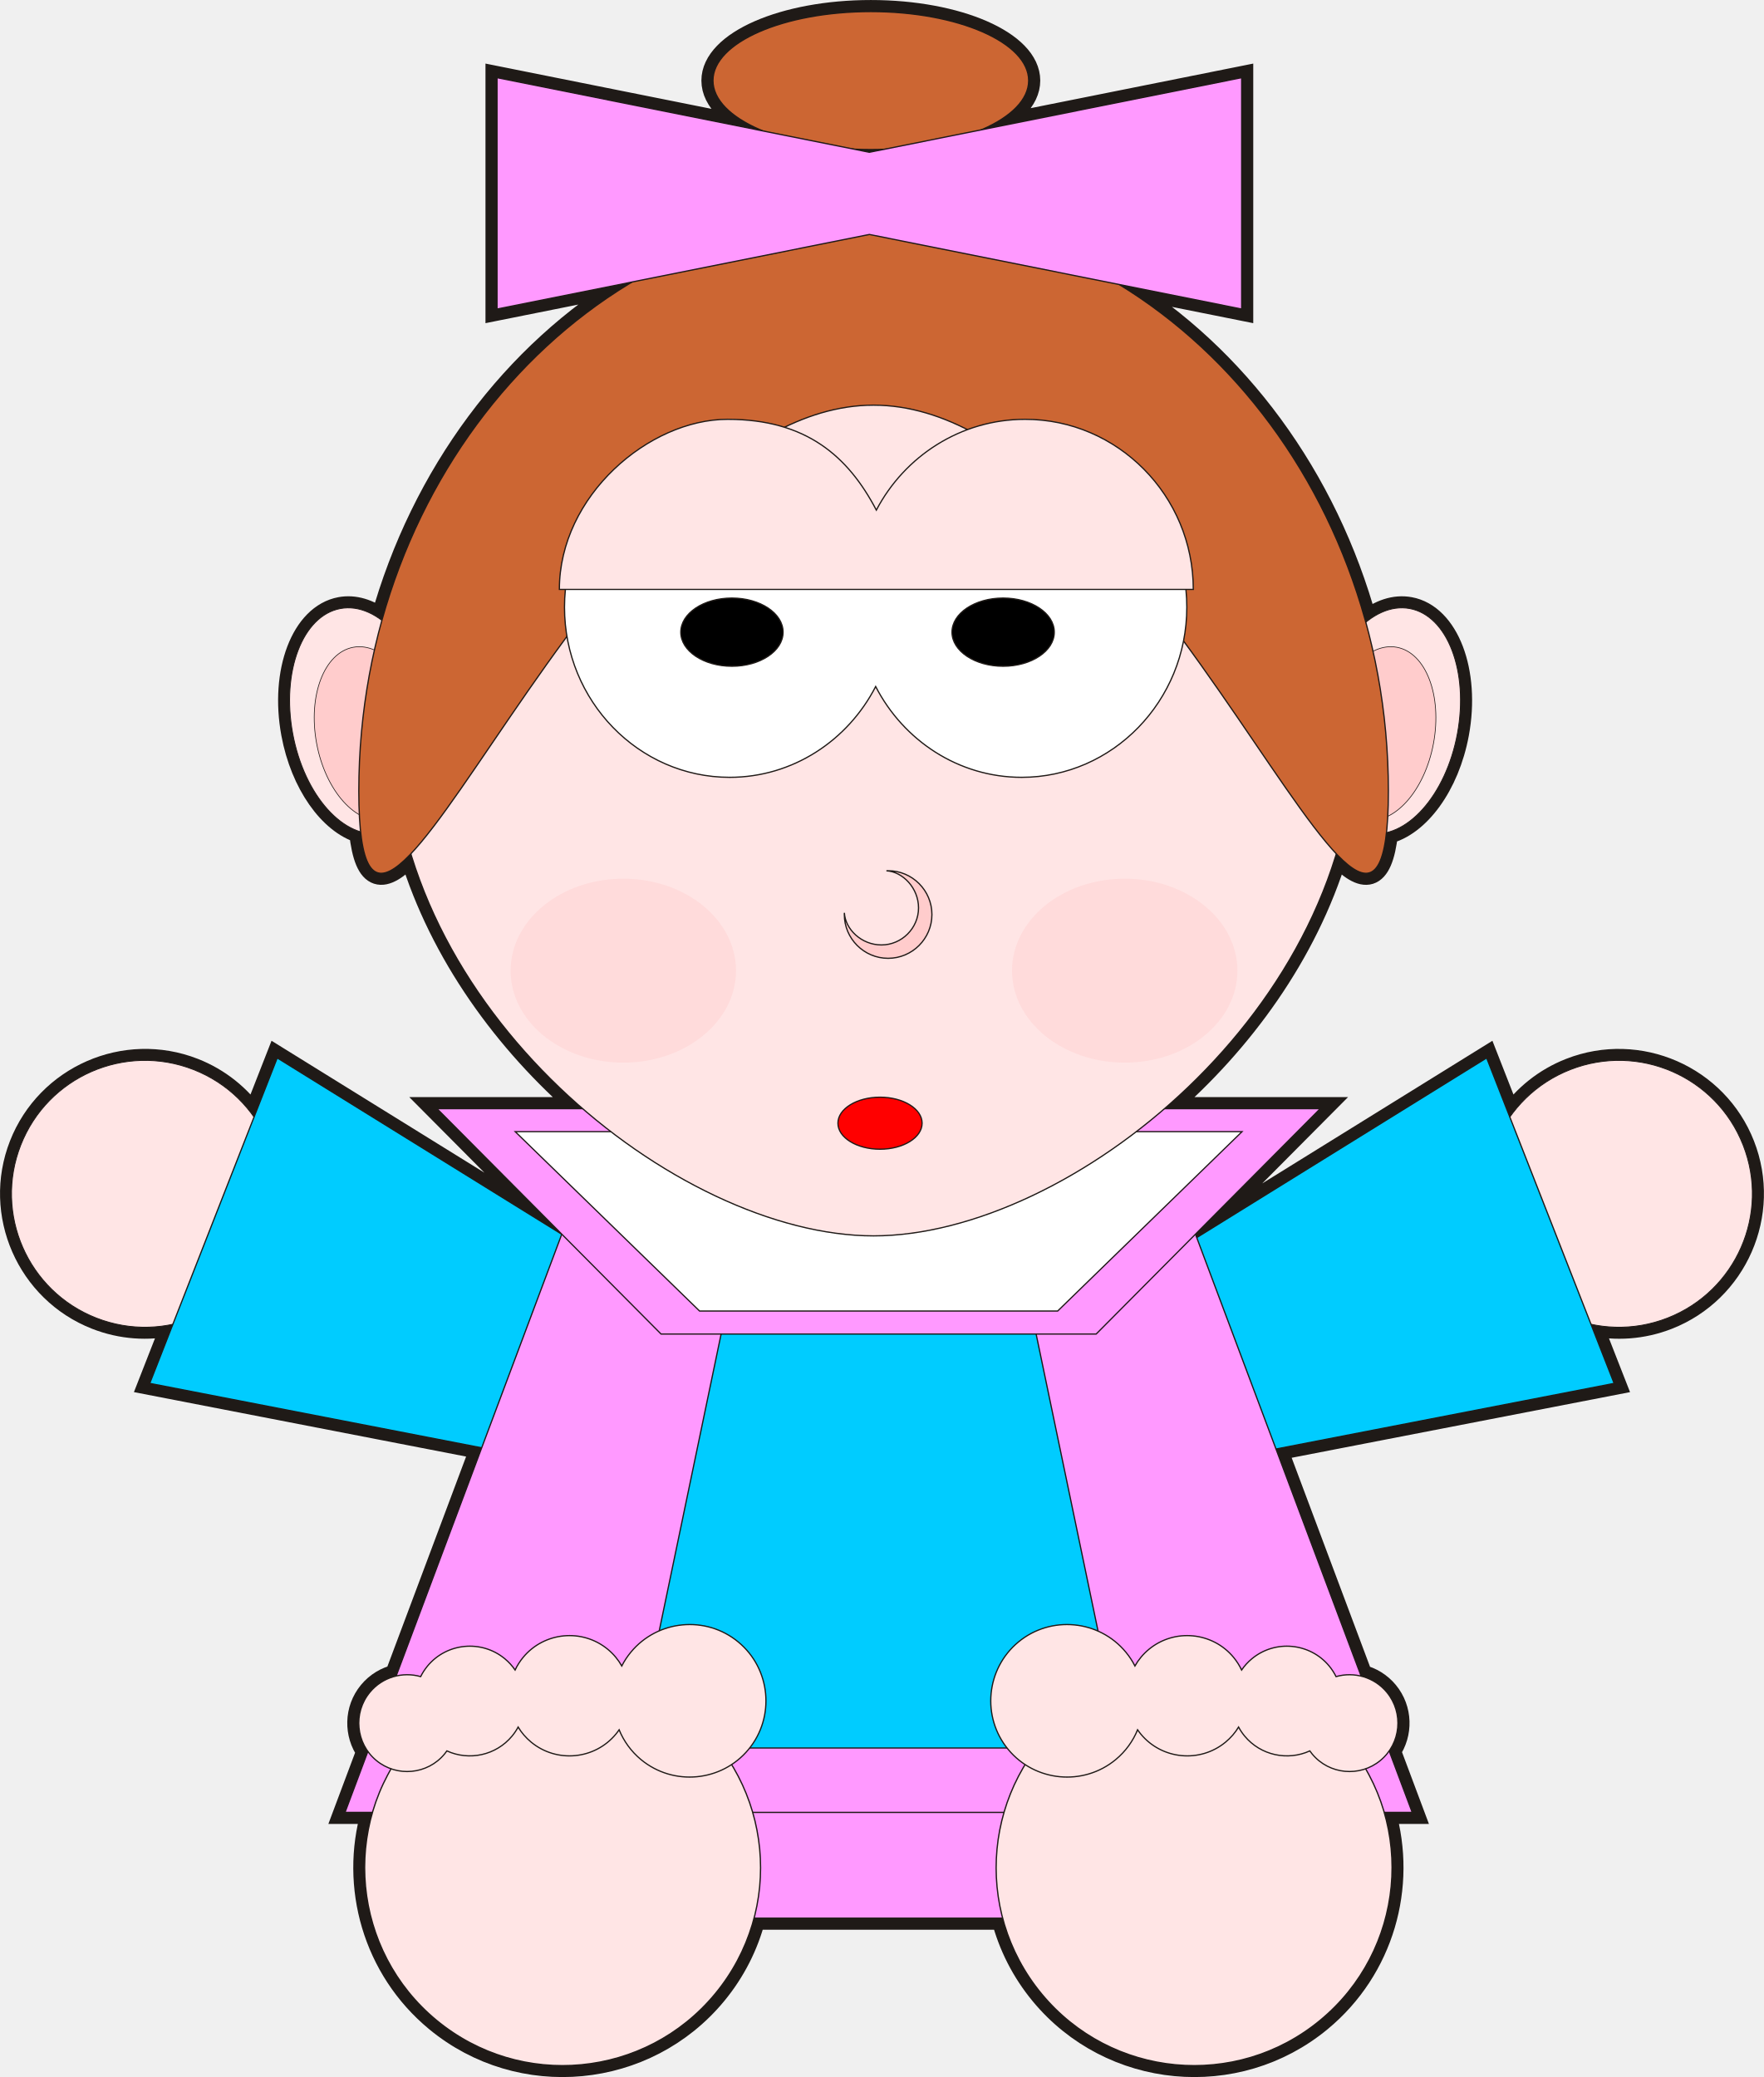
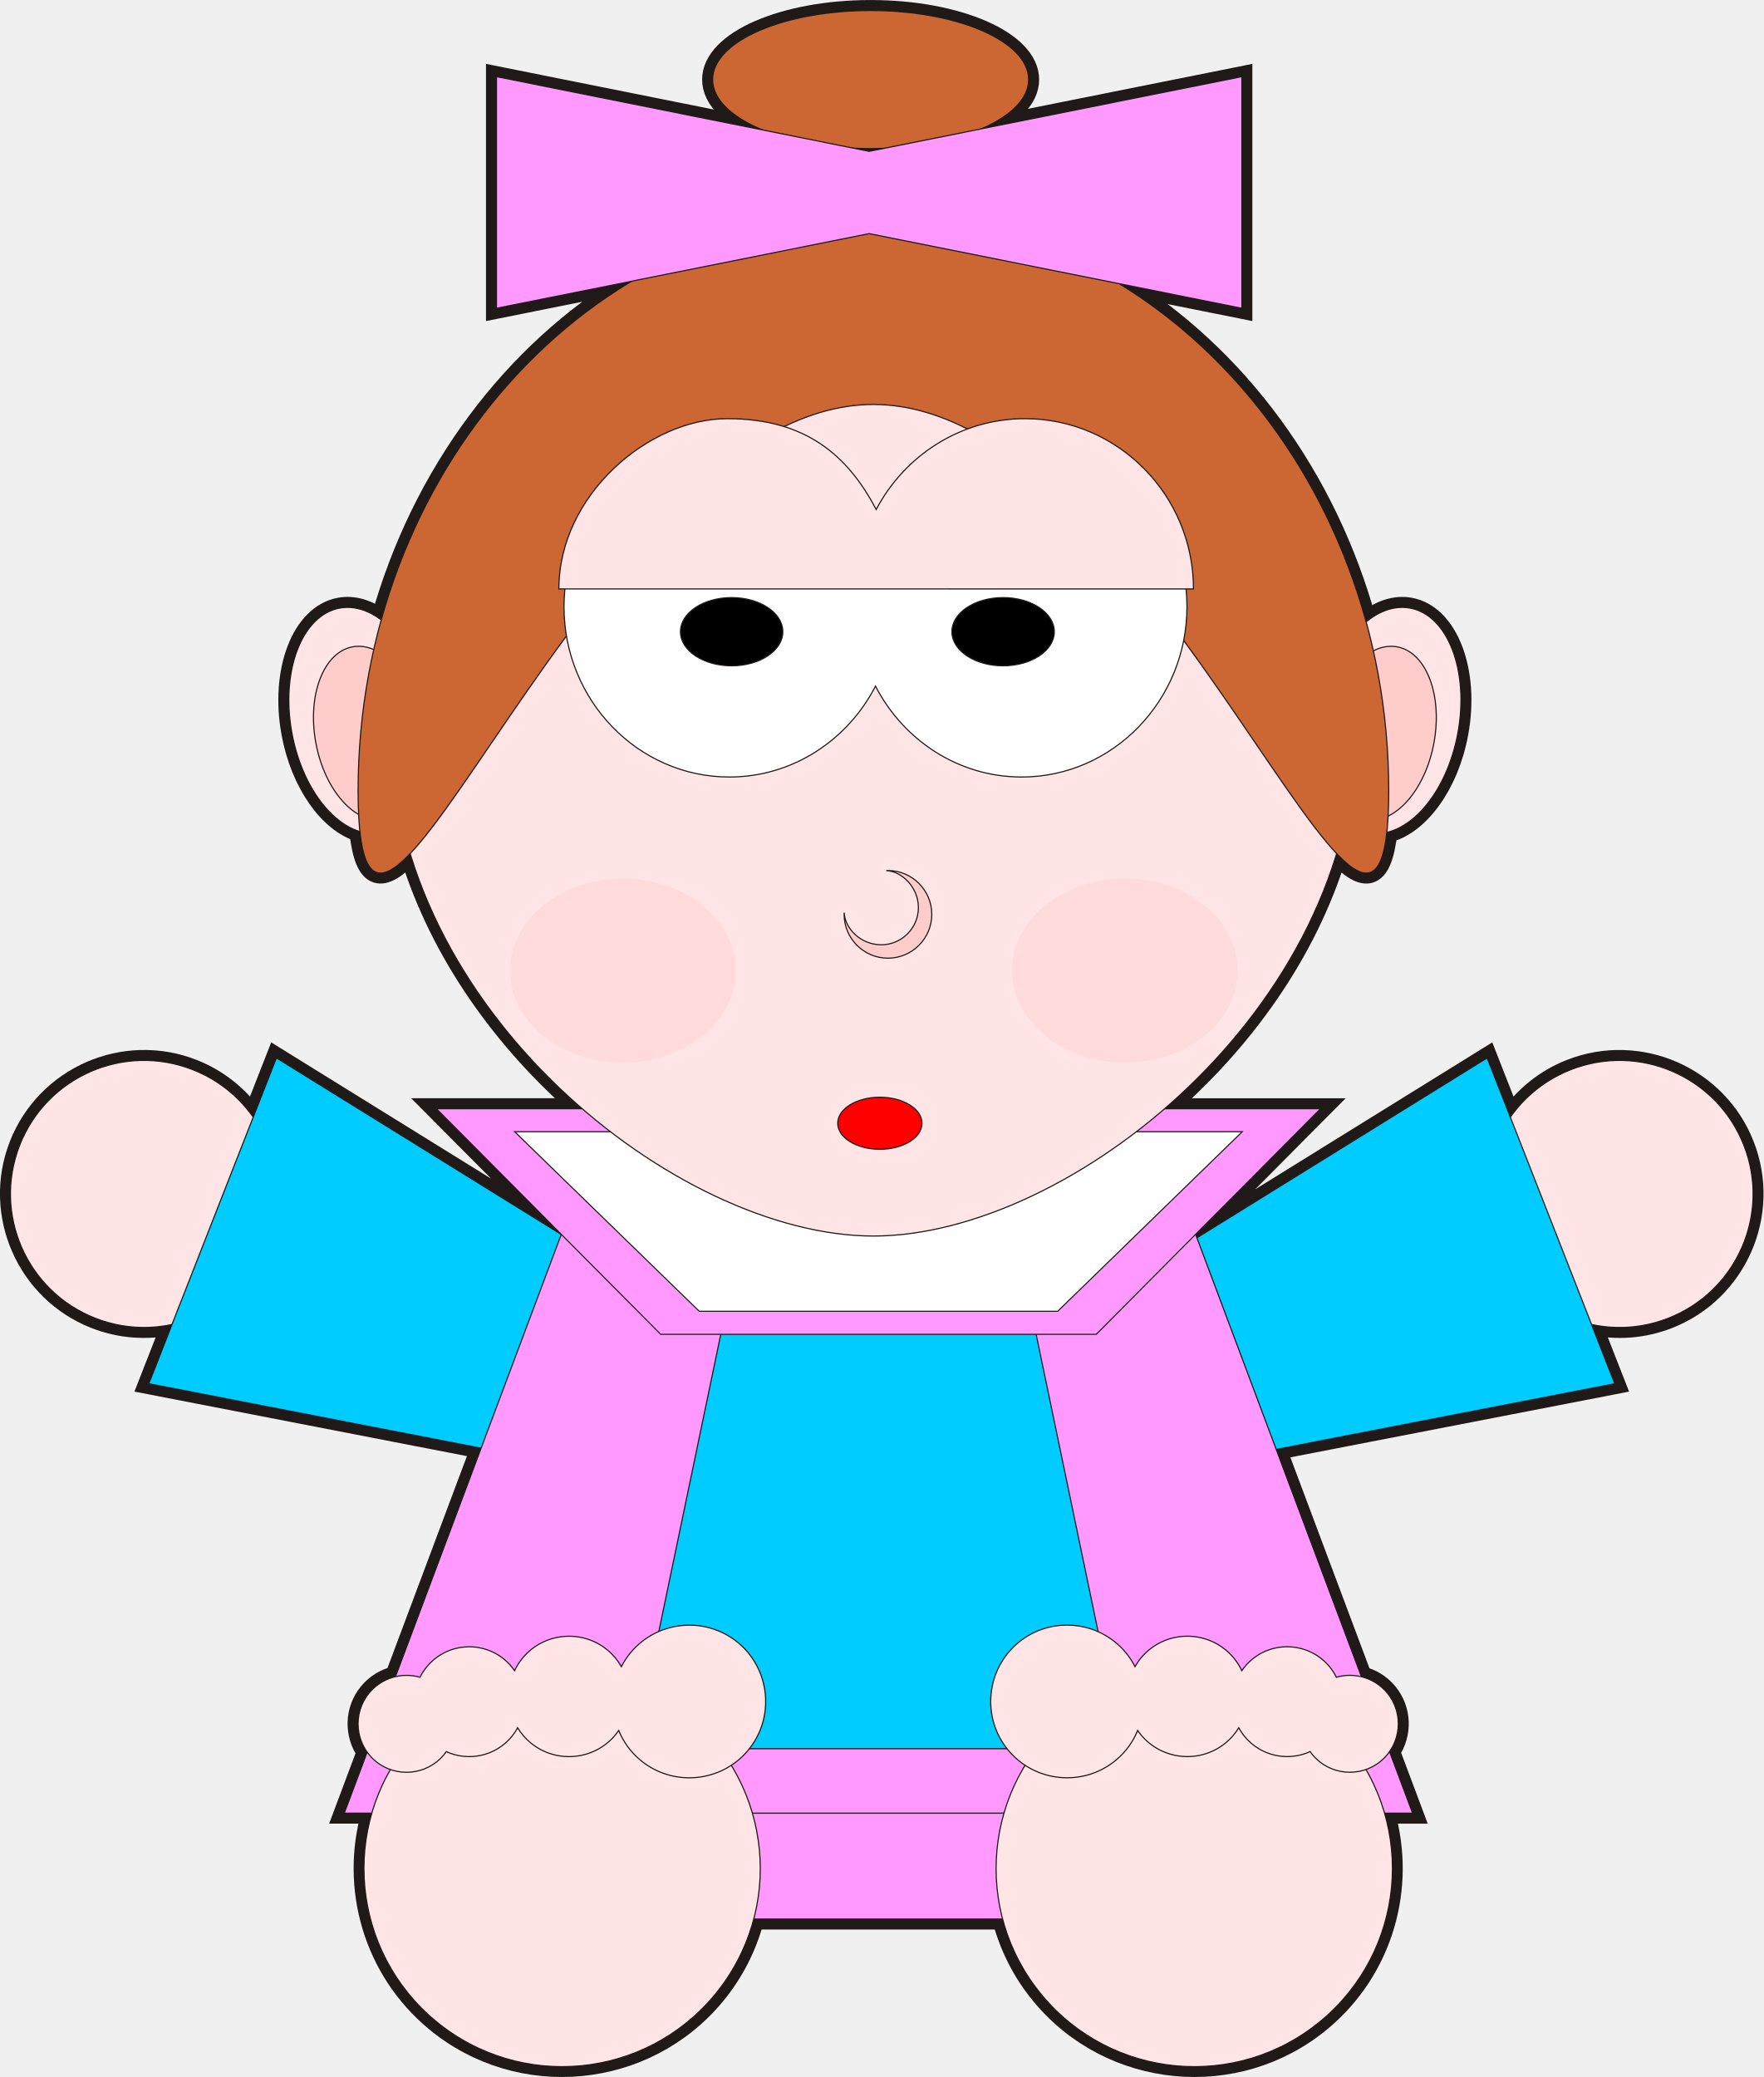
- <svg xmlns="http://www.w3.org/2000/svg" xml:space="preserve" width="118.88mm" height="140mm" style="clip-rule:evenodd;fill-rule:evenodd;image-rendering:optimizeQuality;shape-rendering:geometricPrecision;text-rendering:geometricPrecision" viewBox="0 0 118.88 140" id="svg2" version="1.1">
-   <defs id="defs4">
-     <style type="text/css" id="style6">
-     .str1 {stroke:#1F1A17;stroke-width:0.076}
-     .str0 {stroke:#1F1A17;stroke-width:1.411}
-     .str2 {stroke:#1F1A17;stroke-width:2.2}
-     .fil7 {fill:black}
-     .fil18 {fill:#000066}
-     .fil4 {fill:#00CCFF}
-     .fil0 {fill:#191919}
-     .fil13 {fill:#33CC99}
-     .fil12 {fill:#669966}
-     .fil14 {fill:#66FFCC}
-     .fil16 {fill:#99FF99}
-     .fil11 {fill:#99FFFF}
-     .fil10 {fill:#CC6633}
-     .fil15 {fill:#CCFFCC}
-     .fil17 {fill:#E5E5E5}
-     .fil8 {fill:red}
-     .fil2 {fill:#FF99FF}
-     .fil1 {fill:#FFCC99}
-     .fil6 {fill:#FFCCCC}
-     .fil9 {fill:#FFDBDB}
-     .fil3 {fill:#FFE5E5}
-     .fil5 {fill:white}
-    </style>
-   </defs>
-   <g id="_245151096" transform="matrix(1.104593,0,0,1.104593,133.0382,-181.9292)">
-     <path style="fill:#191919;stroke:#1f1a17;stroke-width:1.411" d="m -99.671,201.838 c 0.856,-0.158 1.731,0.119 2.53,0.725 2.474,-8.912 8.038,-16.324 15.276,-20.654 l -8.249,1.653 v -14.119 l 16.253,3.256 c -1.892,-0.77 -3.079,-1.866 -3.079,-3.08 0,-2.319 4.327,-4.21 9.632,-4.21 5.305,0 9.633,1.891 9.633,4.21 0,1.178 -1.118,2.246 -2.913,3.011 l 15.909,-3.187 v 14.119 l -7.471,-1.497 c 7.143,4.37 12.619,11.758 15.047,20.615 0.838,-0.686 1.769,-1.009 2.678,-0.841 2.302,0.426 3.609,3.852 2.911,7.626 -0.586,3.163 -2.4,5.593 -4.328,6.045 -0.336,3.055 -1.401,3.047 -3.059,1.295 -1.857,6.105 -5.792,11.495 -10.486,15.551 h 9.502 l -7.613,7.659 0.078,0.209 17.691,-10.965 1.416,3.616 c 0.887,-1.268 2.143,-2.297 3.687,-2.901 4.174,-1.635 8.912,0.436 10.547,4.611 1.635,4.174 -0.436,8.912 -4.611,10.547 -1.544,0.605 -3.164,0.702 -4.676,0.374 l 1.416,3.616 -20.633,4.004 5.196,13.86 c 0.595,0.146 1.15,0.478 1.569,0.985 0.864,1.045 0.884,2.517 0.141,3.579 l 1.405,3.749 h -1.715 c 1.297,4.487 -0.08,9.53 -3.899,12.687 -5.128,4.238 -12.767,3.511 -17.005,-1.617 -1.151,-1.392 -1.934,-2.97 -2.364,-4.614 h -15.181 c -0.43,1.644 -1.214,3.222 -2.365,4.614 -4.237,5.128 -11.877,5.855 -17.005,1.617 -3.82,-3.156 -5.196,-8.199 -3.899,-12.687 h -1.683 l 1.395,-3.72 c -0.764,-1.064 -0.751,-2.554 0.121,-3.609 0.427,-0.517 0.996,-0.851 1.604,-0.993 l 5.22,-13.925 -20.256,-3.931 1.416,-3.616 c -1.512,0.328 -3.133,0.231 -4.676,-0.374 -4.174,-1.635 -6.245,-6.373 -4.611,-10.547 1.635,-4.175 6.373,-6.245 10.547,-4.611 1.544,0.605 2.799,1.634 3.687,2.901 l 1.416,-3.616 17.362,10.761 0.002,-0.005 -7.613,-7.659 h 8.888 c -4.694,-4.056 -8.629,-9.446 -10.486,-15.551 -1.667,1.761 -2.735,1.76 -3.065,-1.344 -1.857,-0.559 -3.575,-2.934 -4.142,-5.996 -0.699,-3.774 0.609,-7.199 2.911,-7.626 z m 33.173,-28.025 c -0.267,0.01 -0.537,0.015 -0.81,0.015 -0.35,0 -0.695,-0.008 -1.036,-0.025 l 0.946,0.19 z" class="fil0 str0" id="_245152584" />
-     <g id="g115">
-       <ellipse style="fill:#cc6633;stroke:#1f1a17;stroke-width:0.076" ry="4.21" rx="9.632" cy="169.619" cx="-67.308" class="fil10 str1" id="_245152536" />
-       <circle style="fill:#ffe5e5;stroke:#1f1a17;stroke-width:0.076" cy="0" cx="0" r="11.699" transform="matrix(-0.253727,-0.647856,0.647856,-0.253727,-21.6605,237.552)" class="fil3 str1" id="_245152488" />
-       <polygon style="fill:#00ccff;stroke:#1f1a17;stroke-width:0.076" points="-55.199,245.044 -29.732,229.258 -21.953,249.12 -51.367,254.829 " class="fil4 str1" id="_245152440" />
-       <circle style="fill:#ffe5e5;stroke:#1f1a17;stroke-width:0.076" cy="0" cx="0" r="11.699" transform="matrix(0.253727,-0.647856,-0.647856,-0.253727,-111.598,237.552)" class="fil3 str1" id="_245152392" />
-       <polygon style="fill:#00ccff;stroke:#1f1a17;stroke-width:0.076" points="-78.059,245.044 -103.527,229.258 -111.306,249.12 -81.892,254.829 " class="fil4 str1" id="_245152344" />
-       <polygon style="fill:#ff99ff;stroke:#1f1a17;stroke-width:0.076" points="-52.867,281.754 -38.484,273.334 -95.18,273.334 -80.798,281.754 " class="fil2 str1" id="_245152296" />
-       <polygon style="fill:#ff99ff;stroke:#1f1a17;stroke-width:0.076" points="-50.792,231.233 -34.274,275.299 -99.39,275.299 -82.872,231.233 " class="fil2 str1" id="_245152248" />
-       <polygon style="fill:#00ccff;stroke:#1f1a17;stroke-width:0.076" points="-59.504,235.162 -51.956,271.369 -81.708,271.369 -74.16,235.162 " class="fil4 str1" id="_245152200" />
-       <polygon style="fill:#ff99ff;stroke:#1f1a17;stroke-width:0.076" points="-53.558,246.109 -39.887,232.356 -93.777,232.356 -80.106,246.109 " class="fil2 str1" id="_245152152" />
-       <polygon style="fill:#ffffff;stroke:#1f1a17;stroke-width:0.076" points="-55.908,244.705 -44.659,233.759 -89.005,233.759 -77.756,244.705 " class="fil5 str1" id="_245152104" />
-       <ellipse style="fill:#ffe5e5;stroke:#1f1a17;stroke-width:0.076" cy="0" cx="0" ry="10.015" rx="6.109" transform="matrix(-0.684143,-0.12666,-0.12666,0.684143,-35.6955,208.69)" class="fil3 str1" id="_245152056" />
-       <ellipse style="fill:#ffcccc;stroke:#1f1a17;stroke-width:0.076" cy="0" cx="0" ry="10.015" rx="6.109" transform="matrix(-0.525742,-0.0973339,-0.0973339,0.525742,-36.1871,209.466)" class="fil6 str1" id="_245152008" />
-       <ellipse style="fill:#ffe5e5;stroke:#1f1a17;stroke-width:0.076" cy="0" cx="0" ry="10.015" rx="6.109" transform="matrix(0.684143,-0.12666,0.12666,0.684143,-98.4026,208.69)" class="fil3 str1" id="_245151960" />
-       <ellipse style="fill:#ffcccc;stroke:#1f1a17;stroke-width:0.076" cy="0" cx="0" ry="10.015" rx="6.109" transform="matrix(0.525742,-0.0973339,0.0973339,0.525742,-97.911,209.466)" class="fil6 str1" id="_245151912" />
-       <path style="fill:#ffe5e5;stroke:#1f1a17;stroke-width:0.076" d="m -67.139,178.37 c 16.183,0 29.382,13.869 29.382,30.874 0,17.005 -17.409,30.874 -29.382,30.874 -11.973,0 -29.382,-13.869 -29.382,-30.874 0,-17.005 13.199,-30.874 29.382,-30.874 z" class="fil3 str1" id="_245151864" />
-       <path style="fill:#cc6633;stroke:#1f1a17;stroke-width:0.076" d="m -67.139,177.784 c 17.299,0 31.409,15.806 31.409,35.186 0,19.38 -14.11,-23.544 -31.409,-23.544 -17.299,0 -31.409,42.924 -31.409,23.544 0,-19.38 14.11,-35.186 31.409,-35.186 z" class="fil10 str1" id="_245151816" />
-       <path style="fill:#ffffff;stroke:#1f1a17;stroke-width:0.076" d="m -67.012,206.597 c -1.694,3.29 -5.054,5.54 -8.909,5.54 -5.55,-2e-4 -10.077,-4.663 -10.077,-10.38 6e-4,-5.717 4.527,-10.38 10.077,-10.38 3.855,0 7.215,2.25 8.909,5.54 1.694,-3.29 5.054,-5.54 8.909,-5.54 5.55,0 10.076,4.663 10.076,10.38 0,5.717 -4.527,10.38 -10.076,10.38 -3.855,0 -7.215,-2.25 -8.909,-5.54 z" class="fil5 str1" id="_245151768" />
-       <ellipse style="fill:#000000;stroke:#1f1a17;stroke-width:0.076" ry="2.08" rx="3.12" cy="203.278" cx="-59.234" class="fil7 str1" id="_245151720" />
-       <ellipse style="fill:#000000;stroke:#1f1a17;stroke-width:0.076" ry="2.08" rx="3.12" cy="203.278" cx="-75.782" class="fil7 str1" id="_245151672" />
-       <path style="fill:#ffcccc;stroke:#1f1a17;stroke-width:0.076" d="m -66.252,217.837 c 1.472,0 2.672,1.2 2.672,2.672 0,1.472 -1.2,2.672 -2.672,2.672 -1.472,0 -2.672,-1.2 -2.672,-2.672 0,-0.035 0.001,-0.07 0.002,-0.104 0.054,0.994 1.034,1.96 2.264,1.96 1.23,0 2.261,-1.016 2.261,-2.261 0,-1.214 -0.965,-2.21 -1.959,-2.264 0.035,-0.001 0.069,-0.002 0.104,-0.002 z" class="fil6 str1" id="_245151624" />
-       <ellipse style="fill:#ff0000;stroke:#1f1a17;stroke-width:0.076" ry="1.587" rx="2.568" cy="233.243" cx="-66.747" class="fil8 str1" id="_245151576" />
-       <ellipse style="fill:#ffdbdb" ry="5.613" rx="6.876" cy="223.935" cx="-82.409" class="fil9" id="_245151504" />
-       <ellipse style="fill:#ffdbdb" ry="5.613" rx="6.876" cy="223.935" cx="-51.816" class="fil9" id="_245151432" />
-       <path style="fill:#ffe5e5;stroke:#1f1a17;stroke-width:0.076" d="m -86.311,200.67 c 5e-4,-5.717 5.475,-10.38 10.265,-10.38 4.79,0 7.35,2.25 9.075,5.54 1.725,-3.29 5.148,-5.54 9.075,-5.54 5.653,0 10.264,4.663 10.264,10.38 z" class="fil3 str1" id="_245151384" />
-       <circle style="fill:#ffe5e5;stroke:#1f1a17;stroke-width:0.076" cy="0" cx="0" r="11.699" transform="matrix(0.795902,0.657684,-0.657684,0.795902,-86.1138,278.674)" class="fil3 str1" id="_245151336" />
-       <path style="fill:#ffe5e5;stroke:#1f1a17;stroke-width:0.076" d="m -75.393,264.901 c 1.977,1.634 2.257,4.579 0.623,6.556 -1.634,1.977 -4.579,2.257 -6.556,0.623 -0.61,-0.504 -1.058,-1.134 -1.339,-1.821 -0.061,0.089 -0.127,0.177 -0.197,0.261 -1.288,1.559 -3.611,1.78 -5.17,0.492 -0.323,-0.267 -0.589,-0.579 -0.795,-0.919 -0.102,0.19 -0.224,0.372 -0.366,0.544 -0.986,1.193 -2.636,1.527 -3.981,0.91 -0.045,0.064 -0.093,0.127 -0.143,0.188 -1.037,1.255 -2.907,1.433 -4.162,0.396 -1.255,-1.037 -1.433,-2.907 -0.396,-4.162 0.771,-0.934 2.003,-1.271 3.1,-0.956 0.112,-0.225 0.251,-0.441 0.417,-0.643 1.175,-1.422 3.294,-1.624 4.716,-0.449 0.247,0.204 0.458,0.437 0.63,0.689 0.127,-0.27 0.29,-0.528 0.488,-0.769 1.288,-1.559 3.611,-1.78 5.17,-0.492 0.353,0.292 0.637,0.637 0.851,1.014 0.15,-0.294 0.334,-0.575 0.553,-0.84 1.634,-1.977 4.579,-2.257 6.556,-0.623 z" class="fil3 str1" id="_245151288" />
-       <circle style="fill:#ffe5e5;stroke:#1f1a17;stroke-width:0.076" cy="0" cx="0" r="11.699" transform="matrix(-0.795902,0.657684,0.657684,0.795902,-47.582,278.674)" class="fil3 str1" id="_245151240" />
-       <path style="fill:#ffe5e5;stroke:#1f1a17;stroke-width:0.076" d="m -58.303,264.901 c -1.977,1.634 -2.257,4.579 -0.623,6.556 1.634,1.977 4.579,2.257 6.556,0.623 0.61,-0.504 1.058,-1.134 1.339,-1.821 0.061,0.089 0.127,0.177 0.197,0.261 1.288,1.559 3.611,1.78 5.17,0.492 0.323,-0.267 0.589,-0.579 0.795,-0.919 0.102,0.19 0.224,0.372 0.366,0.544 0.986,1.193 2.636,1.527 3.981,0.91 0.045,0.064 0.093,0.127 0.143,0.188 1.037,1.255 2.907,1.433 4.162,0.396 1.255,-1.037 1.433,-2.907 0.396,-4.162 -0.771,-0.934 -2.003,-1.271 -3.1,-0.956 -0.112,-0.225 -0.251,-0.441 -0.417,-0.643 -1.175,-1.422 -3.294,-1.624 -4.716,-0.449 -0.247,0.204 -0.458,0.437 -0.63,0.689 -0.127,-0.27 -0.29,-0.528 -0.488,-0.769 -1.288,-1.559 -3.611,-1.78 -5.17,-0.492 -0.353,0.292 -0.637,0.637 -0.851,1.014 -0.15,-0.294 -0.334,-0.575 -0.553,-0.84 -1.634,-1.977 -4.579,-2.257 -6.556,-0.623 z" class="fil3 str1" id="_245151192" />
-       <polygon style="fill:#ff99ff;stroke:#1f1a17;stroke-width:0.076" points="-67.398,173.994 -44.68,169.442 -44.68,183.561 -67.397,179.01 -90.115,183.561 -90.115,169.442 " class="fil2 str1" id="_245151144" />
+ <svg xmlns="http://www.w3.org/2000/svg" version="1.1" width="118.735" height="139.856" viewBox="0,0,118.735,139.856">
+   <g transform="translate(-180.6324,-110.0738)">
+     <g data-paper-data="{&quot;isPaintingLayer&quot;:true}" fill-rule="evenodd" stroke-linecap="butt" stroke-linejoin="miter" stroke-miterlimit="10" stroke-dasharray="" stroke-dashoffset="0" style="mix-blend-mode: normal">
+       <path d="M203.502,151.02c0.945,-0.175 1.912,0.132 2.795,0.801c2.733,-9.844 8.878,-18.032 16.873,-22.815l-9.112,1.826v-15.596l17.953,3.597c-2.09,-0.85 -3.401,-2.061 -3.401,-3.402c0,-2.562 4.78,-4.65 10.64,-4.65c5.86,0 10.64,2.089 10.64,4.65c0,1.301 -1.235,2.481 -3.218,3.326l17.573,-3.521v15.596l-8.253,-1.653c7.89,4.827 13.938,12.988 16.621,22.771c0.925,-0.757 1.954,-1.115 2.958,-0.929c2.542,0.471 3.987,4.255 3.215,8.423c-0.647,3.494 -2.651,6.178 -4.78,6.678c-0.371,3.374 -1.548,3.365 -3.379,1.431c-2.051,6.744 -6.398,12.698 -11.583,17.177h10.495l-8.409,8.46l0.086,0.231l19.541,-12.112l1.564,3.994c0.98,-1.4 2.367,-2.537 4.072,-3.205c4.611,-1.806 9.845,0.482 11.65,5.093c1.806,4.611 -0.482,9.845 -5.093,11.65c-1.705,0.668 -3.495,0.775 -5.166,0.413l1.564,3.994l-22.791,4.423l5.739,15.31c0.658,0.162 1.271,0.528 1.734,1.088c0.954,1.155 0.977,2.78 0.156,3.953l1.553,4.142h-1.894c1.432,4.956 -0.088,10.527 -4.307,14.013c-5.665,4.681 -14.103,3.879 -18.784,-1.786c-1.271,-1.538 -2.136,-3.281 -2.611,-5.097h-16.769c-0.475,1.816 -1.341,3.559 -2.612,5.097c-4.681,5.665 -13.119,6.467 -18.784,1.786c-4.219,-3.486 -5.739,-9.057 -4.307,-14.014h-1.859l1.54,-4.109c-0.844,-1.176 -0.83,-2.821 0.133,-3.986c0.472,-0.571 1.1,-0.94 1.772,-1.097l5.766,-15.382l-22.374,-4.342l1.564,-3.994c-1.67,0.362 -3.461,0.255 -5.166,-0.413c-4.611,-1.806 -6.899,-7.04 -5.093,-11.65c1.806,-4.611 7.039,-6.899 11.65,-5.093c1.705,0.668 3.092,1.805 4.072,3.205l1.564,-3.994l19.178,11.887l0.002,-0.006l-8.409,-8.46h9.817c-5.185,-4.48 -9.532,-10.434 -11.583,-17.178c-1.841,1.945 -3.021,1.944 -3.385,-1.485c-2.052,-0.618 -3.949,-3.241 -4.575,-6.623c-0.772,-4.168 0.672,-7.952 3.215,-8.423zM240.145,120.064c-0.295,0.011 -0.594,0.017 -0.895,0.017c-0.387,0 -0.768,-0.009 -1.144,-0.027l1.045,0.209z" fill="#191919" stroke="#1f1a17" stroke-width="1.411" />
+       <g>
+         <path d="M228.61,115.431c0,-2.568 4.764,-4.65 10.64,-4.65c5.876,0 10.64,2.082 10.64,4.65c0,2.568 -4.764,4.65 -10.64,4.65c-5.876,0 -10.64,-2.082 -10.64,-4.65z" fill="#cc6633" stroke="#1f1a17" stroke-width="0.076" />
+         <path d="M292.951,198.841c-4.624,1.811 -9.84,-0.469 -11.65,-5.093c-1.811,-4.624 0.469,-9.84 5.093,-11.65c4.624,-1.811 9.84,0.469 11.65,5.093c1.811,4.624 -0.469,9.84 -5.093,11.65z" fill="#ffe5e5" stroke="#1f1a17" stroke-width="0.076" />
+         <path d="M252.626,198.745l28.132,-17.437l8.593,21.939l-32.491,6.306z" fill="#00ccff" stroke="#1f1a17" stroke-width="0.076" />
+         <path d="M181.956,187.19c1.811,-4.624 7.027,-6.904 11.65,-5.093c4.624,1.811 6.904,7.027 5.093,11.65c-1.811,4.624 -7.027,6.904 -11.65,5.093c-4.624,-1.811 -6.904,-7.027 -5.093,-11.65z" fill="#ffe5e5" stroke="#1f1a17" stroke-width="0.076" />
+         <path d="M223.141,209.553l-32.491,-6.306l8.593,-21.939l28.131,17.437z" fill="#00ccff" stroke="#1f1a17" stroke-width="0.076" />
+         <path d="M224.35,239.294l-15.887,-9.301h62.626l-15.887,9.301z" fill="#ff99ff" stroke="#1f1a17" stroke-width="0.076" />
+         <path d="M257.493,183.489l18.246,48.675h-71.927l18.246,-48.675z" fill="#ff99ff" stroke="#1f1a17" stroke-width="0.076" />
+         <path d="M247.871,187.829l8.337,39.994h-32.863l8.337,-39.994z" fill="#00ccff" stroke="#1f1a17" stroke-width="0.076" />
+         <path d="M225.114,199.921l-15.1,-15.191h59.526l-15.1,15.191z" fill="#ff99ff" stroke="#1f1a17" stroke-width="0.076" />
+         <path d="M227.71,198.37l-12.426,-12.091h48.985l-12.426,12.091z" fill="#ffffff" stroke="#1f1a17" stroke-width="0.076" />
+         <path d="M272.768,166.157c-2.55,-0.472 -3.989,-4.243 -3.215,-8.423c0.774,-4.18 3.468,-7.186 6.018,-6.714c2.55,0.472 3.989,4.243 3.215,8.423c-0.774,4.18 -3.468,7.186 -6.018,6.714z" fill="#ffe5e5" stroke="#1f1a17" stroke-width="0.076" />
+         <path d="M272.55,165.262c-1.959,-0.363 -3.066,-3.261 -2.471,-6.473c0.595,-3.212 2.665,-5.522 4.625,-5.159c1.959,0.363 3.066,3.261 2.471,6.473c-0.595,3.212 -2.665,5.522 -4.625,5.159z" fill="#ffcccc" stroke="#1f1a17" stroke-width="0.076" />
+         <path d="M200.287,159.443c-0.774,-4.18 0.666,-7.951 3.215,-8.423c2.55,-0.472 5.244,2.534 6.018,6.714c0.774,4.18 -0.666,7.951 -3.215,8.423c-2.55,0.472 -5.244,-2.534 -6.018,-6.714z" fill="#ffe5e5" stroke="#1f1a17" stroke-width="0.076" />
+         <path d="M201.899,160.102c-0.595,-3.212 0.512,-6.11 2.471,-6.473c1.959,-0.363 4.03,1.947 4.625,5.159c0.595,3.212 -0.512,6.11 -2.471,6.473c-1.959,0.363 -4.03,-1.947 -4.625,-5.159z" fill="#ffcccc" stroke="#1f1a17" stroke-width="0.076" />
+         <path d="M239.437,125.097c17.876,0 32.455,15.32 32.455,34.103c0,18.783 -19.23,34.103 -32.455,34.103c-13.225,0 -32.455,-15.32 -32.455,-34.103c0,-18.784 14.58,-34.103 32.455,-34.103z" fill="#ffe5e5" stroke="#1f1a17" stroke-width="0.076" />
+         <path d="M239.437,124.45c19.109,0 34.694,17.459 34.694,38.866c0,21.407 -15.585,-26.007 -34.694,-26.007c-19.109,0 -34.694,47.414 -34.694,26.007c0,-21.407 15.585,-38.866 34.694,-38.866z" fill="#cc6633" stroke="#1f1a17" stroke-width="0.076" />
+         <path d="M239.577,156.276c-1.871,3.634 -5.583,6.119 -9.841,6.119c-6.131,-0 -11.131,-5.151 -11.131,-11.466c0.001,-6.315 5,-11.465 11.131,-11.465c4.258,0 7.97,2.485 9.841,6.119c1.871,-3.634 5.583,-6.119 9.841,-6.119c6.13,0 11.13,5.151 11.13,11.466c0,6.315 -5,11.465 -11.13,11.465c-4.258,0 -7.97,-2.485 -9.841,-6.119z" fill="#ffffff" stroke="#1f1a17" stroke-width="0.076" />
+         <path d="M244.723,152.61c0,-1.269 1.543,-2.297 3.446,-2.297c1.903,0 3.446,1.028 3.446,2.297c0,1.269 -1.543,2.297 -3.446,2.297c-1.903,0 -3.446,-1.028 -3.446,-2.297z" fill="#000000" stroke="#1f1a17" stroke-width="0.076" />
+         <path d="M226.445,152.61c0,-1.269 1.543,-2.297 3.446,-2.297c1.903,0 3.446,1.028 3.446,2.297c0,1.269 -1.543,2.297 -3.446,2.297c-1.903,0 -3.446,-1.028 -3.446,-2.297z" fill="#000000" stroke="#1f1a17" stroke-width="0.076" />
+         <path d="M240.416,168.692c1.626,0 2.951,1.326 2.951,2.951c0,1.626 -1.326,2.951 -2.951,2.951c-1.626,0 -2.951,-1.326 -2.951,-2.951c0,-0.039 0.001,-0.077 0.003,-0.115c0.059,1.098 1.142,2.164 2.5,2.164c1.359,0 2.498,-1.122 2.498,-2.498c0,-1.341 -1.066,-2.441 -2.164,-2.5c0.038,-0.001 0.077,-0.002 0.115,-0.002z" fill="#ffcccc" stroke="#1f1a17" stroke-width="0.076" />
+         <path d="M237.034,185.709c0,-0.968 1.27,-1.753 2.836,-1.753c1.566,0 2.836,0.785 2.836,1.753c0,0.968 -1.27,1.753 -2.836,1.753c-1.566,0 -2.836,-0.785 -2.836,-1.753z" fill="#ff0000" stroke="#1f1a17" stroke-width="0.076" />
+         <path d="M214.974,175.428c0,-3.424 3.401,-6.201 7.596,-6.201c4.195,0 7.596,2.776 7.596,6.201c0,3.424 -3.401,6.201 -7.596,6.201c-4.195,0 -7.596,-2.776 -7.596,-6.201z" fill="#ffdbdb" stroke="none" stroke-width="1" />
+         <path d="M248.767,175.428c0,-3.424 3.401,-6.201 7.596,-6.201c4.195,0 7.596,2.776 7.596,6.201c0,3.424 -3.401,6.201 -7.596,6.201c-4.195,0 -7.596,-2.776 -7.596,-6.201z" fill="#ffdbdb" stroke="none" stroke-width="1" />
+         <path d="M218.26,149.73c0.001,-6.315 6.047,-11.465 11.339,-11.465c5.291,0 8.119,2.485 10.025,6.119c1.906,-3.634 5.687,-6.119 10.024,-6.119c6.245,0 11.338,5.151 11.338,11.466z" fill="#ffe5e5" stroke="#1f1a17" stroke-width="0.076" />
+         <path d="M208.193,227.393c4.694,-5.68 13.103,-6.48 18.784,-1.786c5.68,4.694 6.48,13.103 1.786,18.784c-4.694,5.68 -13.103,6.48 -18.784,1.786c-5.68,-4.694 -6.48,-13.103 -1.786,-18.784z" fill="#ffe5e5" stroke="#1f1a17" stroke-width="0.076" />
+         <path d="M230.32,220.679c2.184,1.804 2.493,5.058 0.689,7.241c-1.804,2.184 -5.058,2.493 -7.241,0.689c-0.674,-0.557 -1.169,-1.252 -1.479,-2.011c-0.068,0.099 -0.14,0.195 -0.217,0.289c-1.423,1.722 -3.989,1.967 -5.711,0.543c-0.357,-0.295 -0.65,-0.64 -0.879,-1.015c-0.113,0.209 -0.248,0.411 -0.405,0.601c-1.089,1.318 -2.911,1.687 -4.398,1.005c-0.049,0.071 -0.102,0.14 -0.158,0.208c-1.146,1.387 -3.211,1.583 -4.597,0.437c-1.387,-1.146 -1.583,-3.211 -0.437,-4.597c0.852,-1.031 2.213,-1.404 3.424,-1.056c0.123,-0.249 0.277,-0.487 0.461,-0.71c1.298,-1.571 3.638,-1.794 5.209,-0.496c0.273,0.226 0.505,0.483 0.696,0.762c0.141,-0.298 0.32,-0.584 0.54,-0.849c1.423,-1.722 3.989,-1.966 5.711,-0.543c0.39,0.322 0.704,0.703 0.94,1.12c0.166,-0.324 0.369,-0.635 0.611,-0.928c1.804,-2.184 5.058,-2.493 7.241,-0.688z" fill="#ffe5e5" stroke="#1f1a17" stroke-width="0.076" />
+         <path d="M269.538,246.177c-5.68,4.694 -14.09,3.894 -18.784,-1.786c-4.694,-5.68 -3.894,-14.09 1.786,-18.784c5.68,-4.694 14.09,-3.894 18.784,1.786c4.694,5.68 3.894,14.09 -1.786,18.784z" fill="#ffe5e5" stroke="#1f1a17" stroke-width="0.076" />
+         <path d="M256.439,221.367c0.241,0.292 0.444,0.603 0.611,0.928c0.236,-0.416 0.55,-0.797 0.94,-1.12c1.722,-1.423 4.288,-1.179 5.711,0.543c0.219,0.265 0.399,0.551 0.54,0.849c0.191,-0.279 0.423,-0.536 0.696,-0.762c1.571,-1.298 3.911,-1.075 5.209,0.496c0.184,0.223 0.338,0.461 0.461,0.71c1.212,-0.348 2.572,0.025 3.424,1.056c1.145,1.386 0.949,3.451 -0.437,4.597c-1.386,1.146 -3.451,0.949 -4.597,-0.437c-0.056,-0.068 -0.109,-0.137 -0.158,-0.208c-1.486,0.682 -3.308,0.313 -4.398,-1.005c-0.157,-0.19 -0.292,-0.392 -0.405,-0.601c-0.228,0.376 -0.521,0.72 -0.879,1.015c-1.722,1.423 -4.288,1.179 -5.711,-0.543c-0.077,-0.094 -0.15,-0.19 -0.217,-0.289c-0.31,0.759 -0.805,1.454 -1.479,2.011c-2.184,1.805 -5.437,1.495 -7.241,-0.689c-1.805,-2.184 -1.495,-5.437 0.689,-7.241c2.184,-1.805 5.437,-1.495 7.241,0.688z" fill="#ffe5e5" stroke="#1f1a17" stroke-width="0.076" />
+         <path d="M239.151,120.263l25.094,-5.028v15.596l-25.093,-5.027l-25.093,5.027v-15.596z" fill="#ff99ff" stroke="#1f1a17" stroke-width="0.076" />
+       </g>
    </g>
  </g>
</svg>
